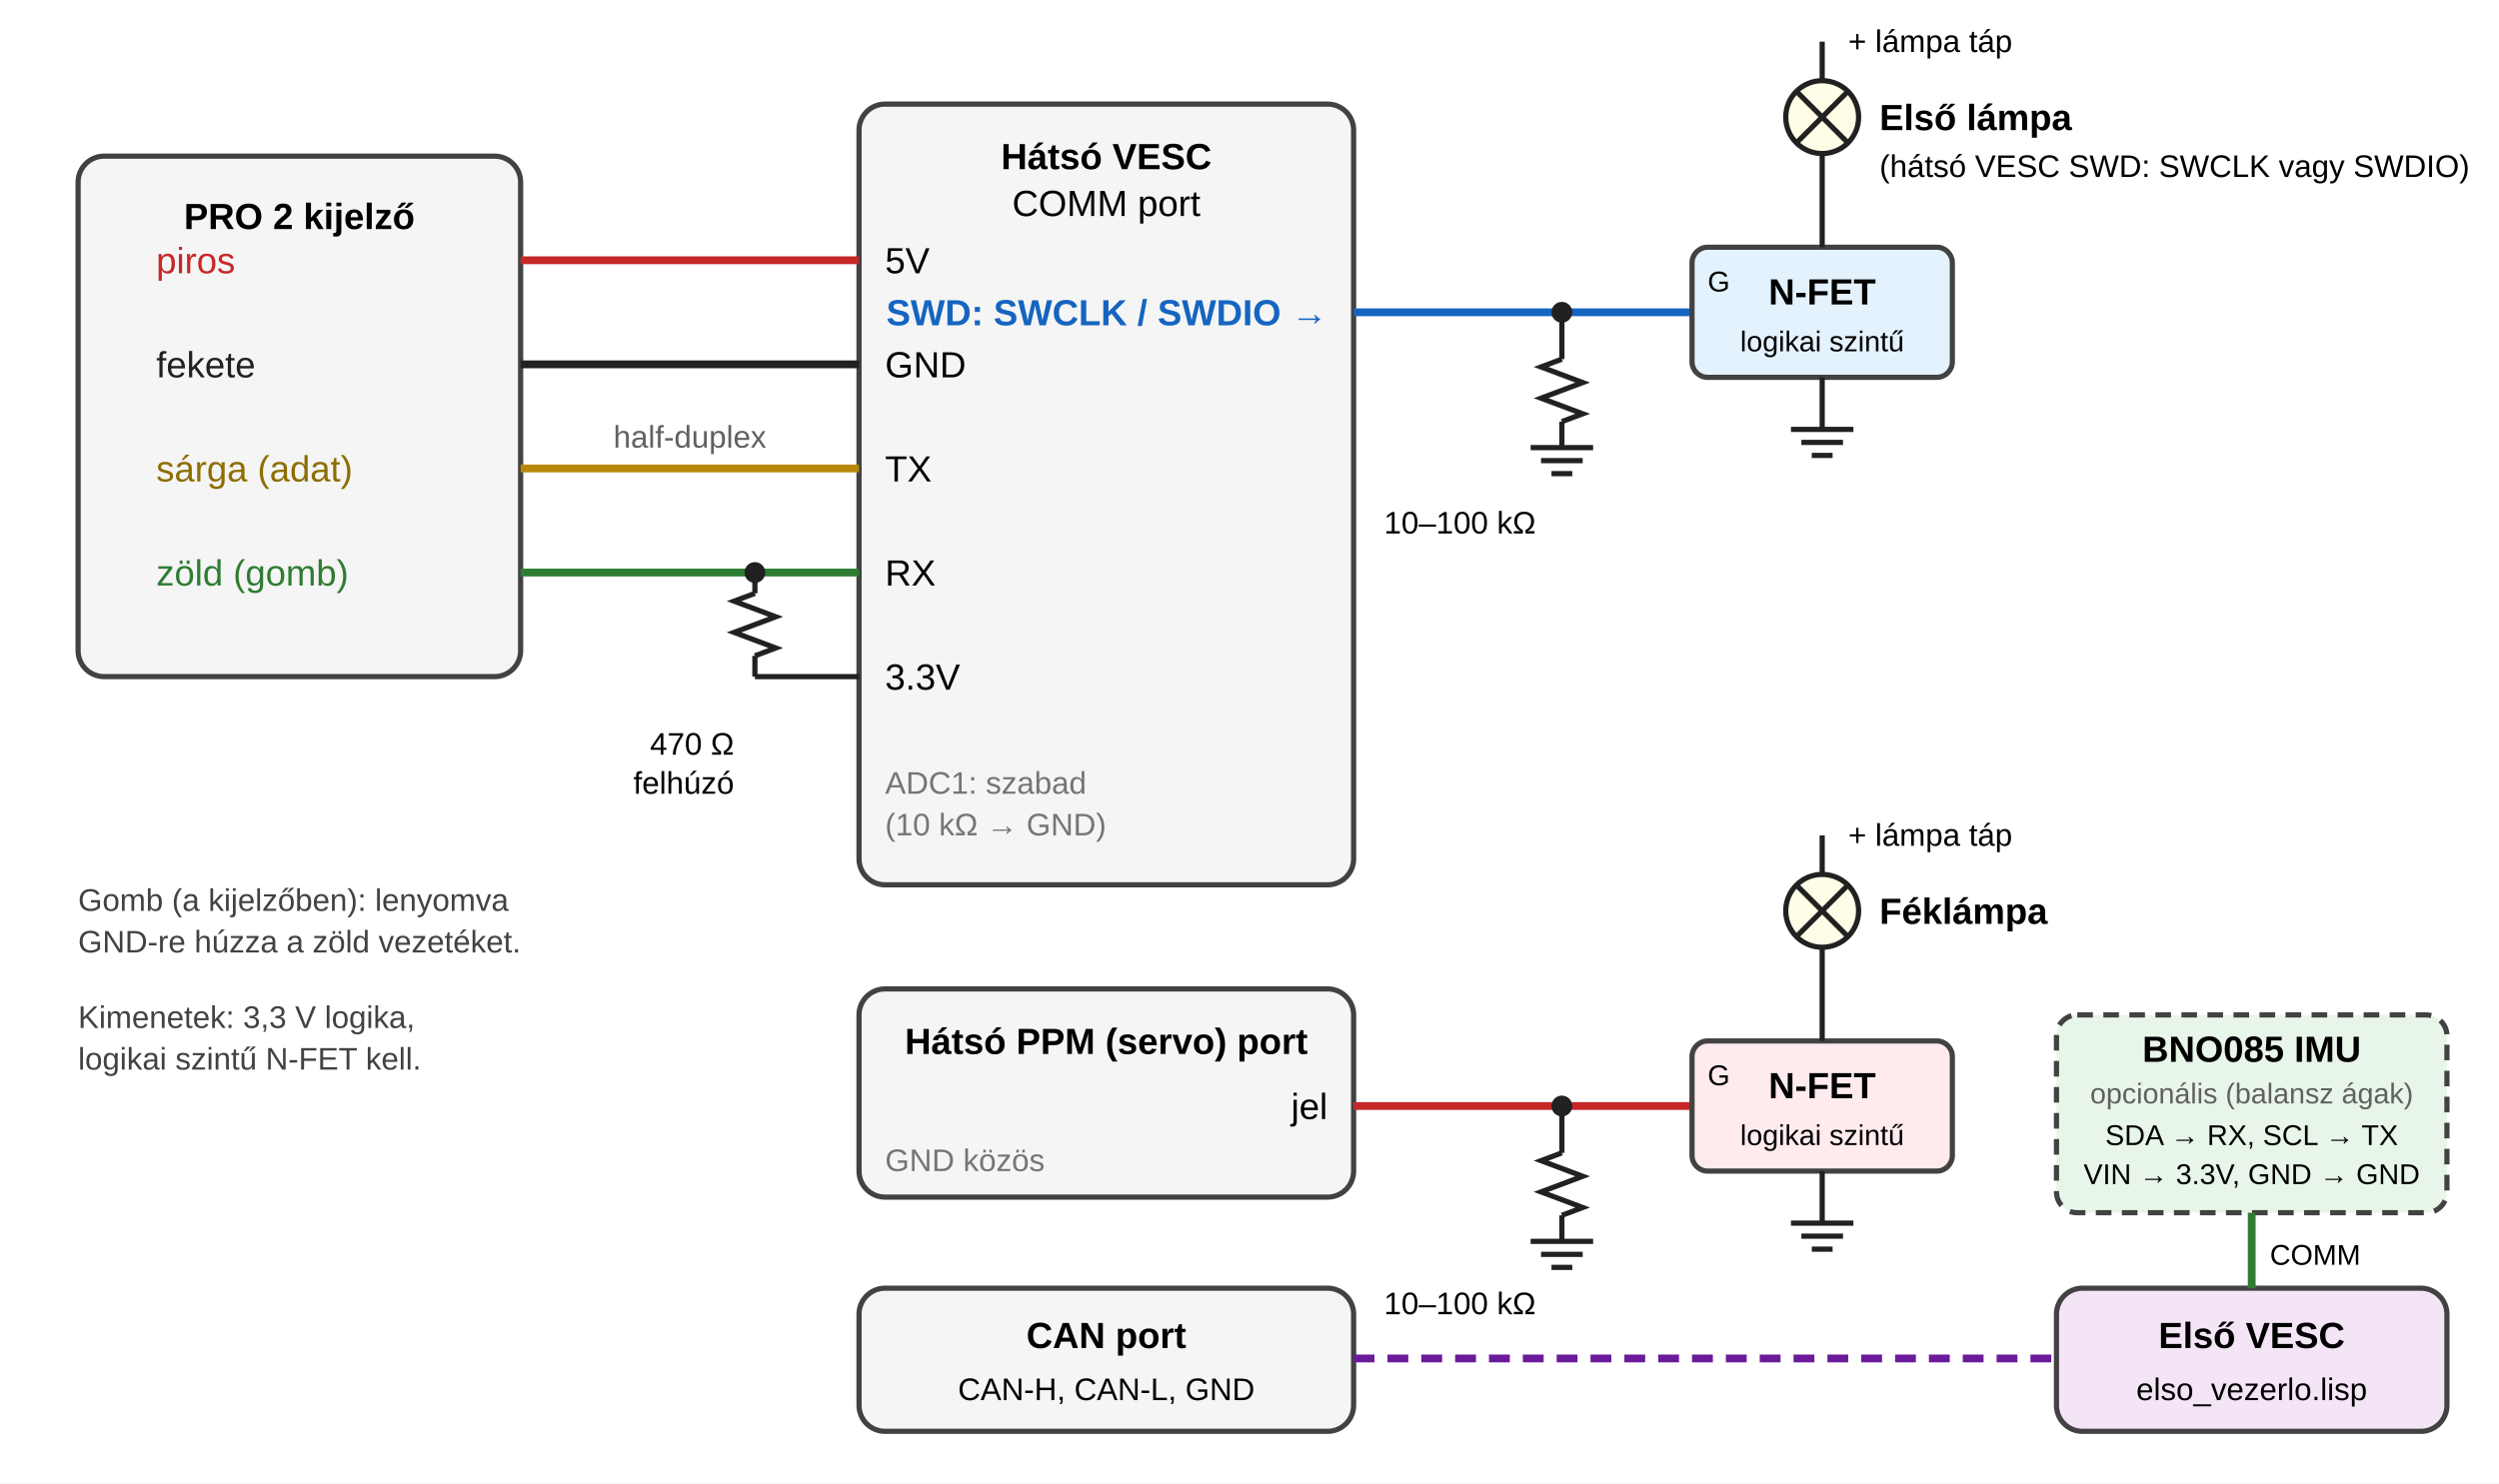
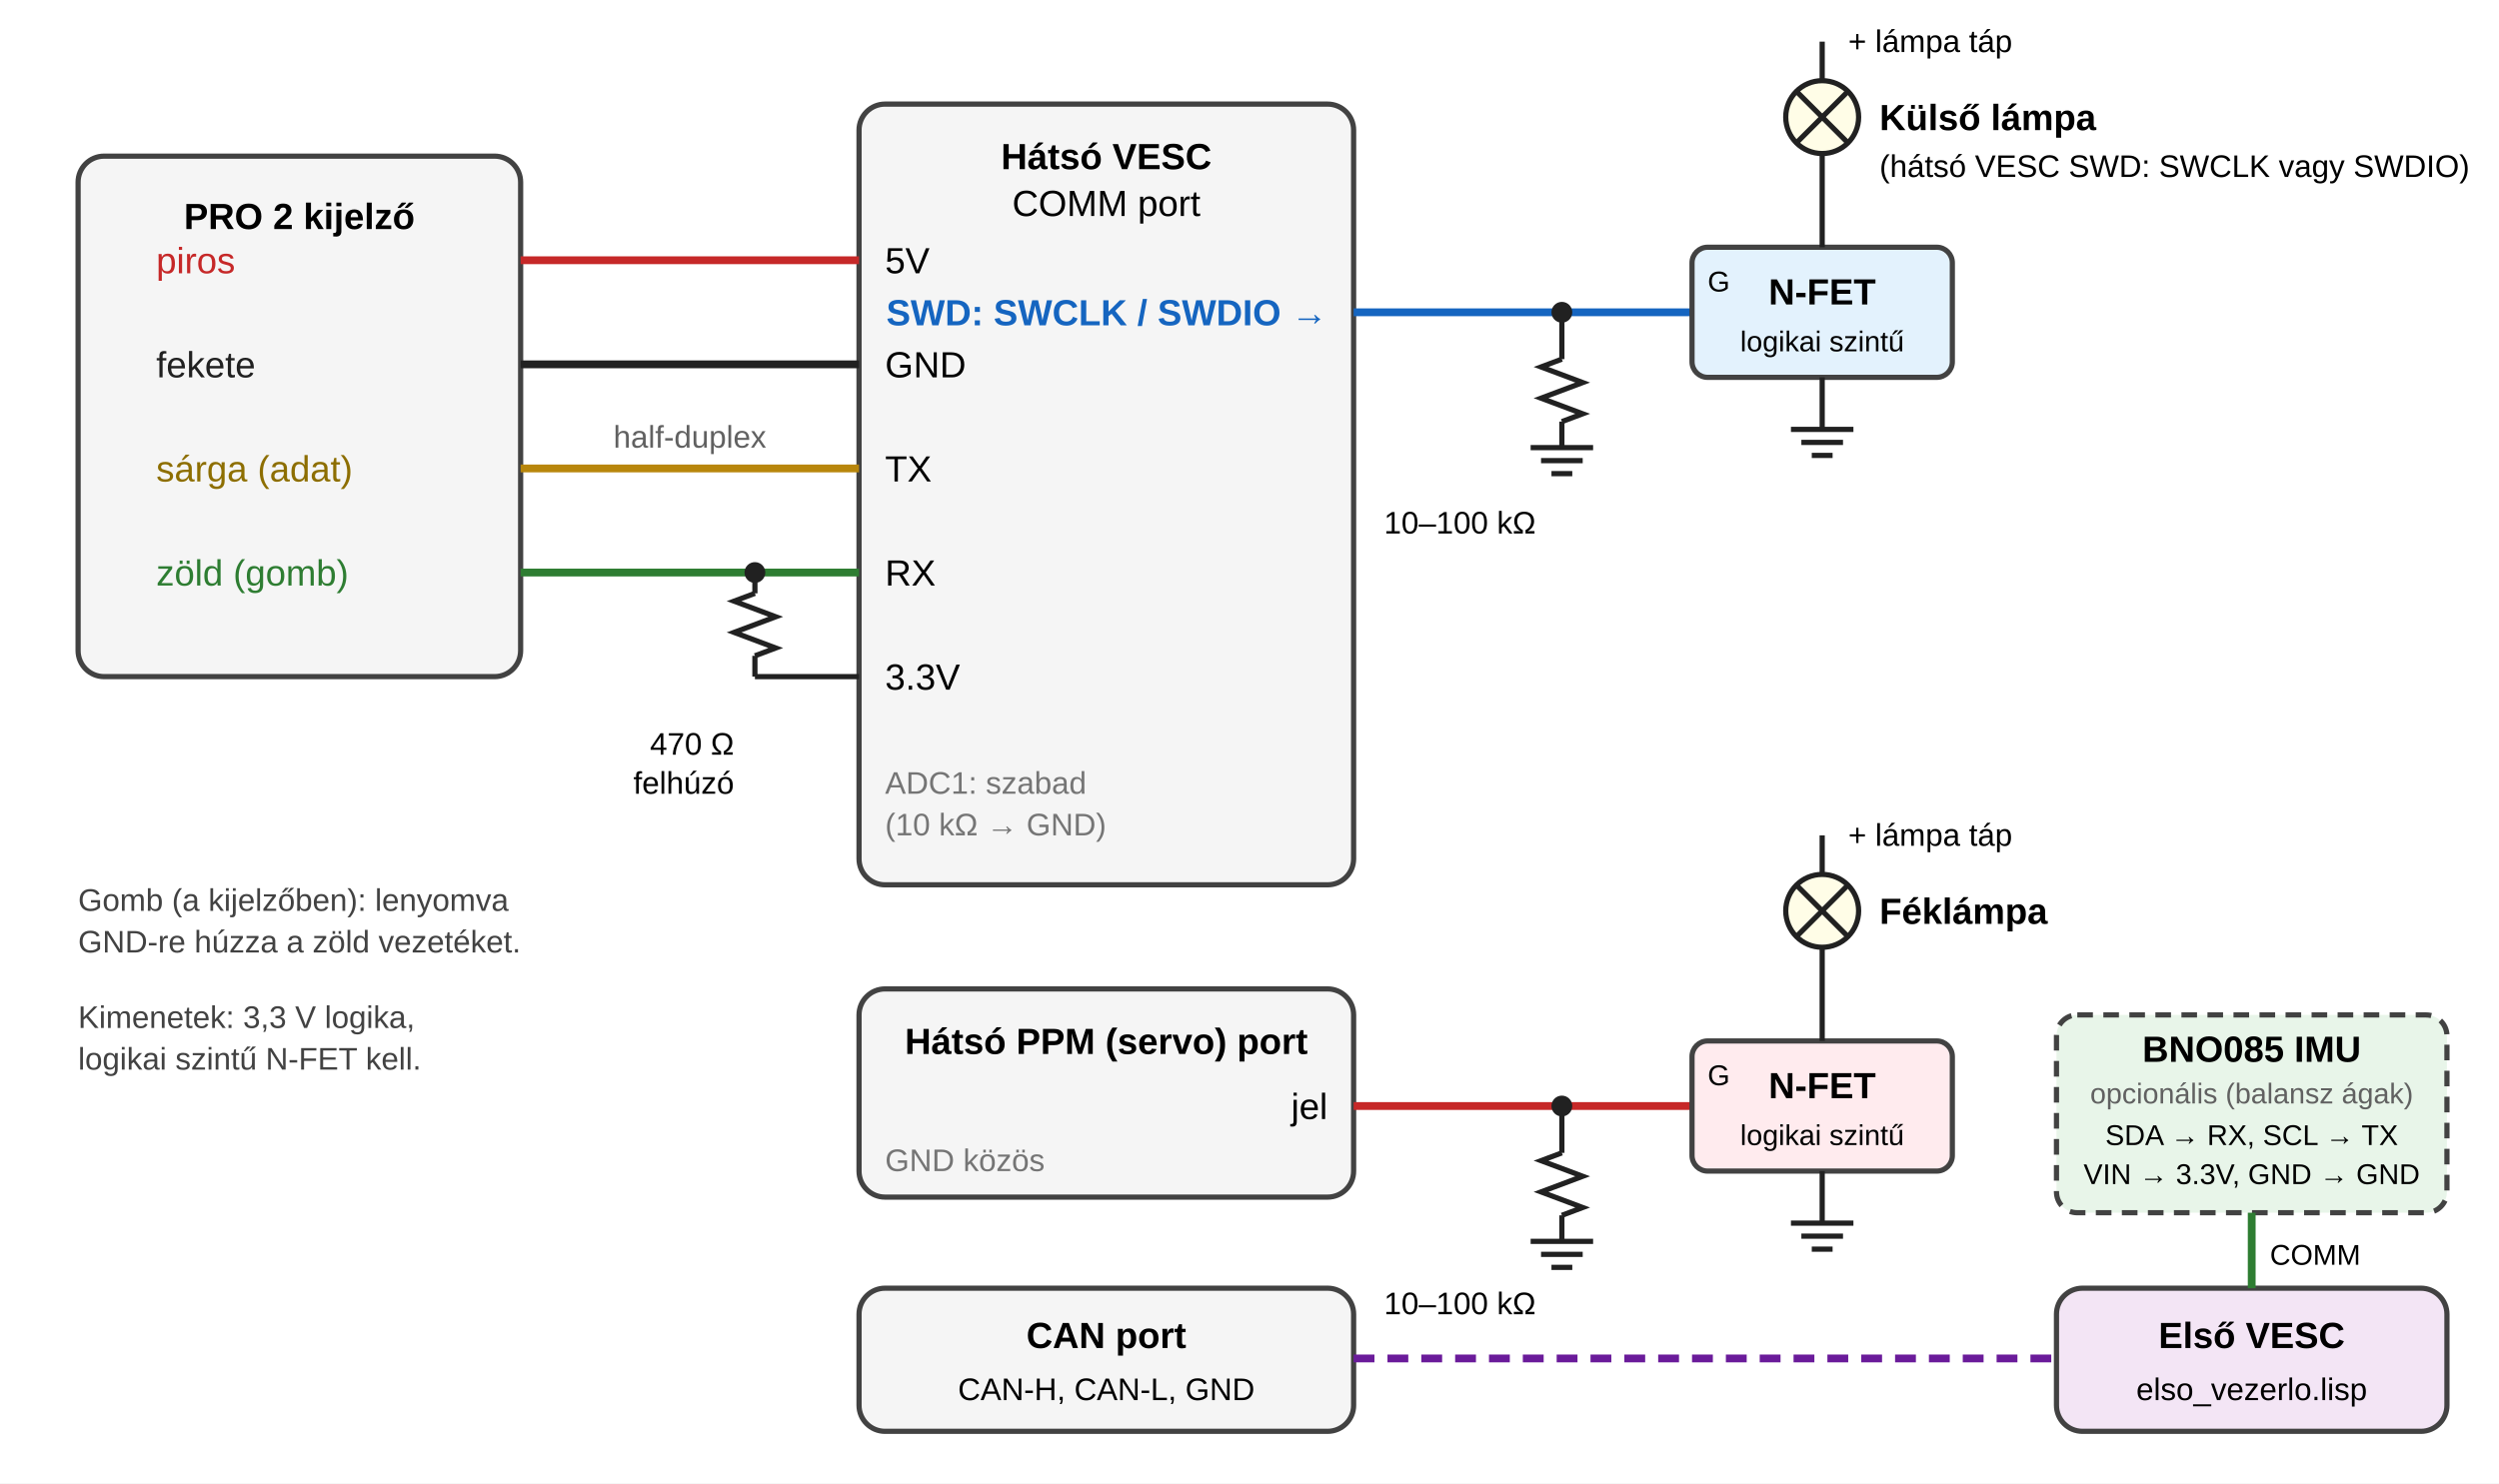
<svg xmlns="http://www.w3.org/2000/svg" viewBox="0 0 960 570" width="960" height="570" font-family="Arial, Helvetica, sans-serif" font-size="14">
  <rect x="0" y="0" width="960" height="570" fill="#ffffff" />
  <defs>
    <g id="gnd">
      <line x1="-12" y1="0" x2="12" y2="0" stroke="#212121" stroke-width="2" />
      <line x1="-8" y1="5" x2="8" y2="5" stroke="#212121" stroke-width="2" />
      <line x1="-4" y1="10" x2="4" y2="10" stroke="#212121" stroke-width="2" />
    </g>
    <g id="lamp">
      <circle cx="0" cy="0" r="14" fill="#fffde7" stroke="#212121" stroke-width="2" />
      <line x1="-10" y1="-10" x2="10" y2="10" stroke="#212121" stroke-width="2" />
      <line x1="-10" y1="10" x2="10" y2="-10" stroke="#212121" stroke-width="2" />
    </g>
  </defs>
  <rect x="30" y="60" width="170" height="200" rx="10" fill="#f5f5f5" stroke="#424242" stroke-width="2" />
  <text x="115" y="88" text-anchor="middle" font-weight="bold">PRO 2 kijelző</text>
  <text x="60" y="105" fill="#c62828">piros</text>
  <text x="60" y="145" fill="#212121">fekete</text>
  <text x="60" y="185" fill="#8d6e00">sárga (adat)</text>
  <text x="60" y="225" fill="#2e7d32">zöld (gomb)</text>
  <rect x="330" y="40" width="190" height="300" rx="10" fill="#f5f5f5" stroke="#424242" stroke-width="2" />
  <text x="425" y="65" text-anchor="middle" font-weight="bold">Hátsó VESC</text>
  <text x="425" y="83" text-anchor="middle">COMM port</text>
  <text x="340" y="105">5V</text>
  <text x="340" y="145">GND</text>
  <text x="340" y="185">TX</text>
  <text x="340" y="225">RX</text>
  <text x="340" y="265">3.3V</text>
  <text x="340" y="305" fill="#757575" font-size="12">ADC1: szabad</text>
  <text x="340" y="321" fill="#757575" font-size="12">(10 kΩ → GND)</text>
  <line x1="200" y1="100" x2="330" y2="100" stroke="#c62828" stroke-width="3" />
  <line x1="200" y1="140" x2="330" y2="140" stroke="#212121" stroke-width="3" />
  <line x1="200" y1="180" x2="330" y2="180" stroke="#b8860b" stroke-width="3" />
  <line x1="200" y1="220" x2="330" y2="220" stroke="#2e7d32" stroke-width="3" />
  <text x="265" y="172" text-anchor="middle" font-size="12" fill="#616161">half-duplex</text>
  <circle cx="290" cy="220" r="4" fill="#212121" />
  <line x1="290" y1="220" x2="290" y2="228" stroke="#212121" stroke-width="2" />
  <polyline points="290,228 282,231 298,237 282,243 298,249 290,252" fill="none" stroke="#212121" stroke-width="2" />
  <line x1="290" y1="252" x2="290" y2="260" stroke="#212121" stroke-width="2" />
  <line x1="290" y1="260" x2="330" y2="260" stroke="#212121" stroke-width="2" />
  <text x="282" y="290" text-anchor="end" font-size="12">470 Ω</text>
  <text x="282" y="305" text-anchor="end" font-size="12">felhúzó</text>
  <text x="510" y="125" text-anchor="end" font-weight="bold" fill="#1565c0">SWD: SWCLK / SWDIO →</text>
  <line x1="520" y1="120" x2="650" y2="120" stroke="#1565c0" stroke-width="3" />
  <circle cx="600" cy="120" r="4" fill="#212121" />
  <line x1="600" y1="120" x2="600" y2="138" stroke="#212121" stroke-width="2" />
  <polyline points="600,138 592,141 608,147 592,153 608,159 600,162" fill="none" stroke="#212121" stroke-width="2" />
  <line x1="600" y1="162" x2="600" y2="172" stroke="#212121" stroke-width="2" />
  <use href="#gnd" x="600" y="172" />
  <text x="590" y="205" text-anchor="end" font-size="12">10–100 kΩ</text>
  <rect x="650" y="95" width="100" height="50" rx="6" fill="#e3f2fd" stroke="#424242" stroke-width="2" />
  <text x="700" y="117" text-anchor="middle" font-weight="bold">N-FET</text>
  <text x="700" y="135" text-anchor="middle" font-size="11">logikai szintű</text>
  <text x="656" y="112" font-size="11">G</text>
  <line x1="700" y1="95" x2="700" y2="59" stroke="#212121" stroke-width="2" />
  <use href="#lamp" x="700" y="45" />
  <line x1="700" y1="31" x2="700" y2="16" stroke="#212121" stroke-width="2" />
  <text x="710" y="20" font-size="12">+ lámpa táp</text>
-   <text x="722" y="50" font-weight="bold">Első lámpa</text>
+   <text x="722" y="50" font-weight="bold">Külső lámpa</text>
  <text x="722" y="68" font-size="12">(hátsó VESC SWD: SWCLK vagy SWDIO)</text>
  <line x1="700" y1="145" x2="700" y2="165" stroke="#212121" stroke-width="2" />
  <use href="#gnd" x="700" y="165" />
  <rect x="330" y="380" width="190" height="80" rx="10" fill="#f5f5f5" stroke="#424242" stroke-width="2" />
  <text x="425" y="405" text-anchor="middle" font-weight="bold">Hátsó PPM (servo) port</text>
  <text x="510" y="430" text-anchor="end">jel</text>
  <text x="340" y="450" fill="#757575" font-size="12">GND közös</text>
  <line x1="520" y1="425" x2="650" y2="425" stroke="#c62828" stroke-width="3" />
  <circle cx="600" cy="425" r="4" fill="#212121" />
  <line x1="600" y1="425" x2="600" y2="443" stroke="#212121" stroke-width="2" />
  <polyline points="600,443 592,446 608,452 592,458 608,464 600,467" fill="none" stroke="#212121" stroke-width="2" />
  <line x1="600" y1="467" x2="600" y2="477" stroke="#212121" stroke-width="2" />
  <use href="#gnd" x="600" y="477" />
  <text x="590" y="505" text-anchor="end" font-size="12">10–100 kΩ</text>
  <rect x="650" y="400" width="100" height="50" rx="6" fill="#ffebee" stroke="#424242" stroke-width="2" />
  <text x="700" y="422" text-anchor="middle" font-weight="bold">N-FET</text>
  <text x="700" y="440" text-anchor="middle" font-size="11">logikai szintű</text>
  <text x="656" y="417" font-size="11">G</text>
  <line x1="700" y1="400" x2="700" y2="364" stroke="#212121" stroke-width="2" />
  <use href="#lamp" x="700" y="350" />
  <line x1="700" y1="336" x2="700" y2="321" stroke="#212121" stroke-width="2" />
  <text x="710" y="325" font-size="12">+ lámpa táp</text>
  <text x="722" y="355" font-weight="bold">Féklámpa</text>
  <line x1="700" y1="450" x2="700" y2="470" stroke="#212121" stroke-width="2" />
  <use href="#gnd" x="700" y="470" />
  <rect x="330" y="495" width="190" height="55" rx="10" fill="#f5f5f5" stroke="#424242" stroke-width="2" />
  <text x="425" y="518" text-anchor="middle" font-weight="bold">CAN port</text>
  <text x="425" y="538" text-anchor="middle" font-size="12">CAN-H, CAN-L, GND</text>
  <line x1="520" y1="522" x2="790" y2="522" stroke="#6a1b9a" stroke-width="3" stroke-dasharray="8 5" />
  <rect x="790" y="495" width="150" height="55" rx="10" fill="#f3e5f5" stroke="#424242" stroke-width="2" />
  <text x="865" y="518" text-anchor="middle" font-weight="bold">Első VESC</text>
  <text x="865" y="538" text-anchor="middle" font-size="12">elso_vezerlo.lisp</text>
  <rect x="790" y="390" width="150" height="76" rx="8" fill="#e8f5e9" stroke="#424242" stroke-width="2" stroke-dasharray="6 4" />
  <text x="865" y="408" text-anchor="middle" font-weight="bold">BNO085 IMU</text>
  <text x="865" y="424" text-anchor="middle" font-size="11" fill="#616161">opcionális (balansz ágak)</text>
  <text x="865" y="440" text-anchor="middle" font-size="11">SDA → RX, SCL → TX</text>
  <text x="865" y="455" text-anchor="middle" font-size="11">VIN → 3.3V, GND → GND</text>
  <line x1="865" y1="466" x2="865" y2="495" stroke="#2e7d32" stroke-width="3" />
  <text x="872" y="486" font-size="11">COMM</text>
  <text x="30" y="350" font-size="12" fill="#424242">Gomb (a kijelzőben): lenyomva</text>
  <text x="30" y="366" font-size="12" fill="#424242">GND-re húzza a zöld vezetéket.</text>
  <text x="30" y="395" font-size="12" fill="#424242">Kimenetek: 3,3 V logika,</text>
  <text x="30" y="411" font-size="12" fill="#424242">logikai szintű N-FET kell.</text>
</svg>
